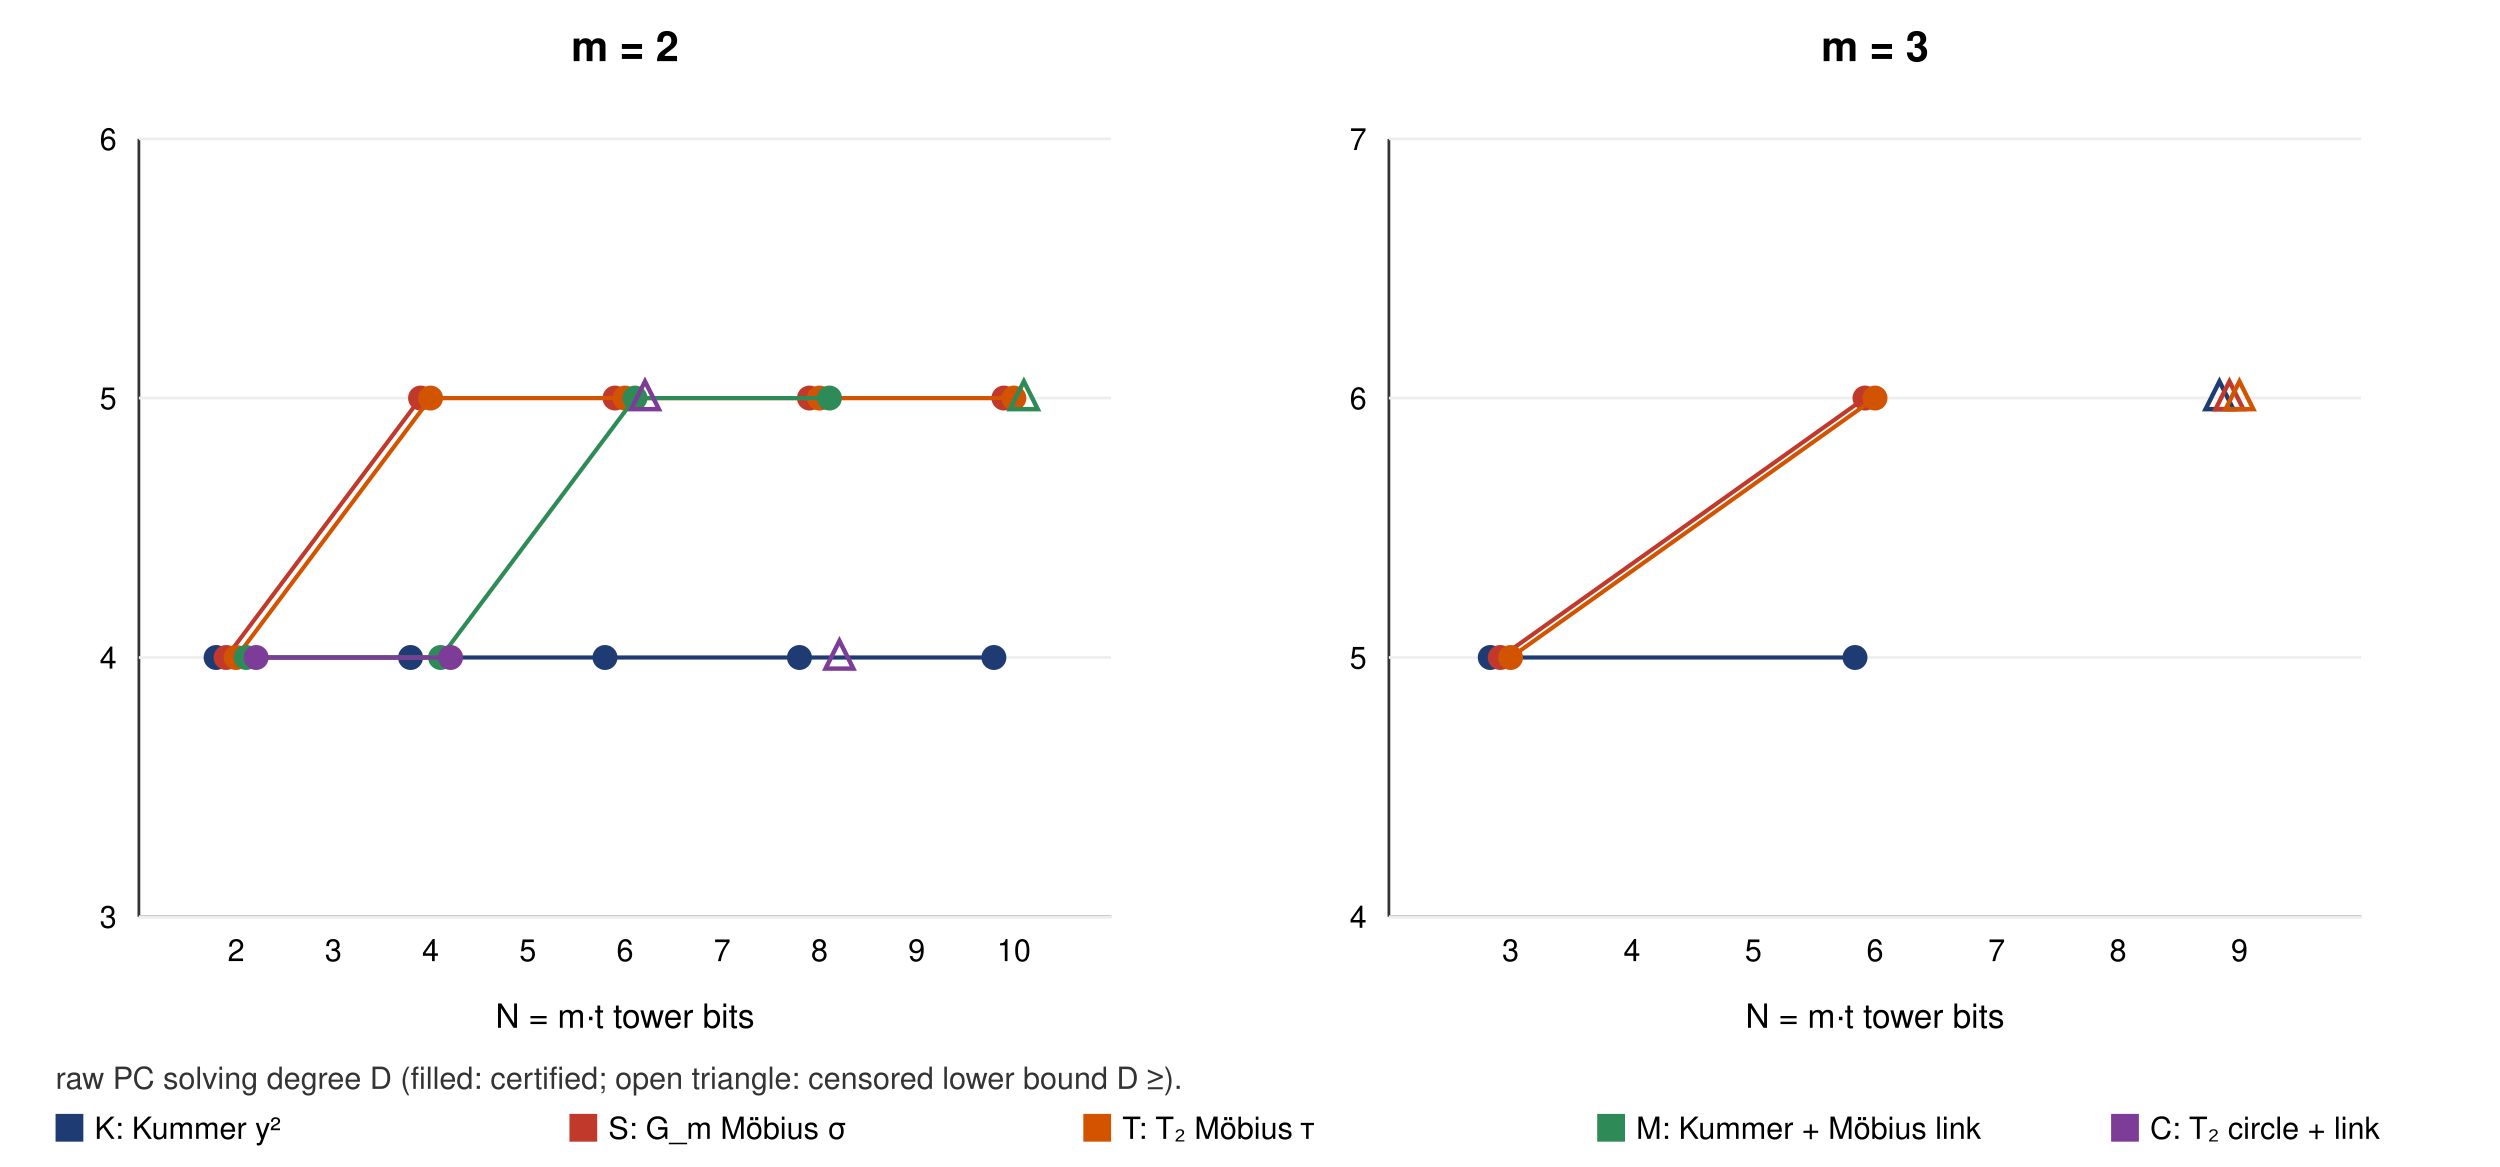
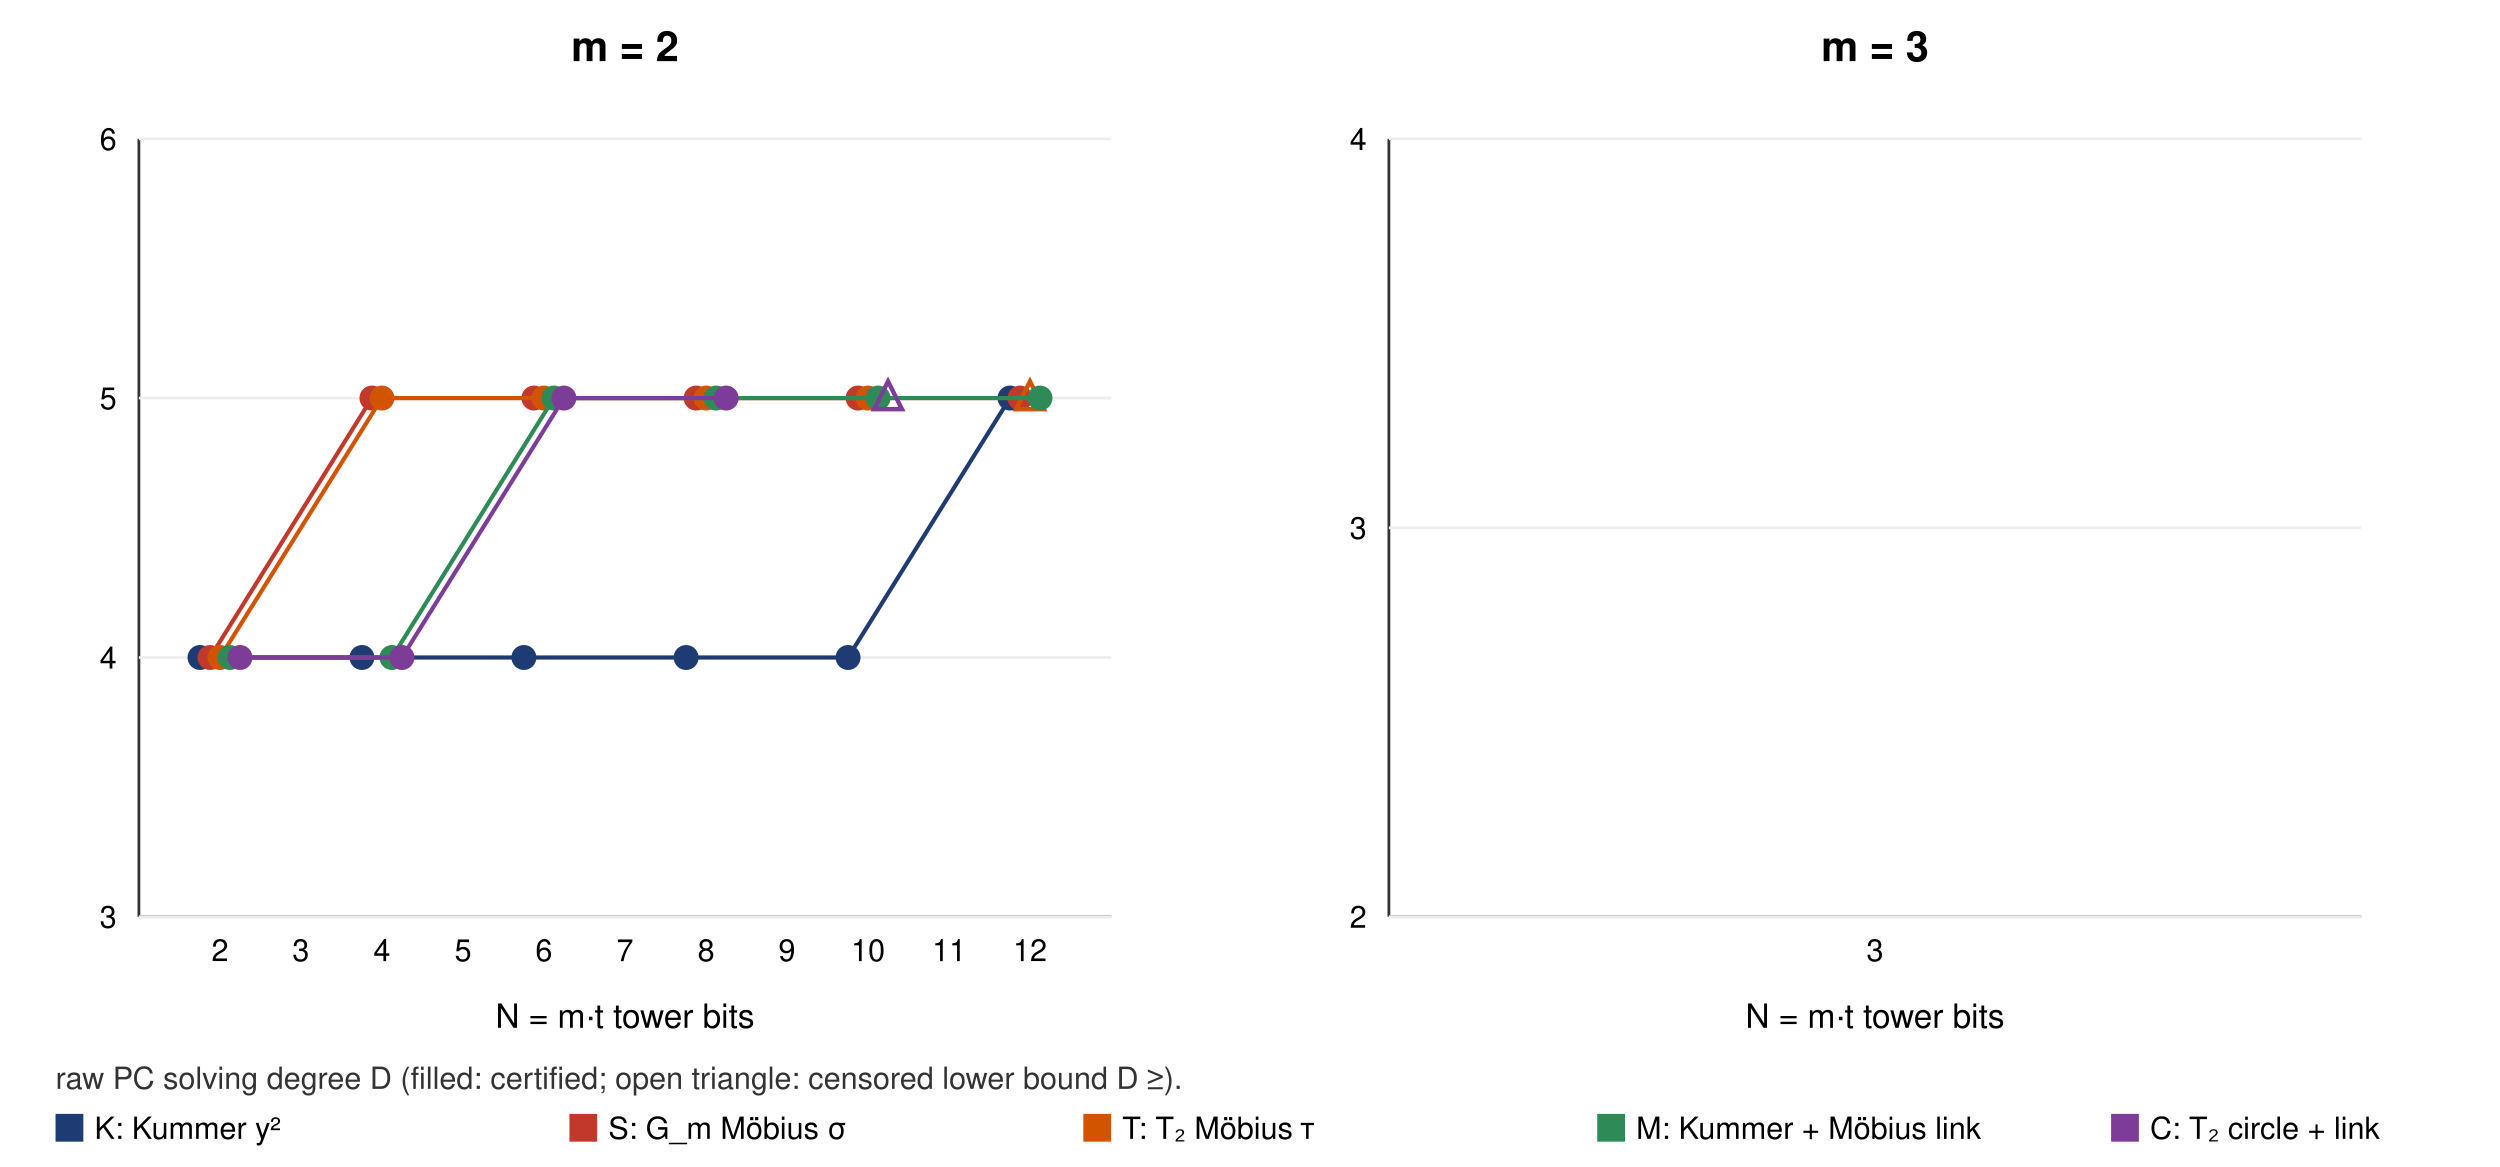
<svg xmlns="http://www.w3.org/2000/svg" width="900" height="420" font-family="Helvetica, Arial, sans-serif" style="background:#fff">
  <text x="225" y="22" text-anchor="middle" font-size="15" font-weight="bold">m = 2</text>
  <line x1="50.0" y1="330.0" x2="400.0" y2="330.0" stroke="#333" />
  <line x1="50.0" y1="330.0" x2="50.0" y2="50.0" stroke="#333" />
-   <text x="85.0" y="346" text-anchor="middle" font-size="11">2</text>
-   <text x="120.0" y="346" text-anchor="middle" font-size="11">3</text>
-   <text x="155.0" y="346" text-anchor="middle" font-size="11">4</text>
-   <text x="190.0" y="346" text-anchor="middle" font-size="11">5</text>
-   <text x="225.0" y="346" text-anchor="middle" font-size="11">6</text>
-   <text x="260.0" y="346" text-anchor="middle" font-size="11">7</text>
-   <text x="295.0" y="346" text-anchor="middle" font-size="11">8</text>
-   <text x="330.0" y="346" text-anchor="middle" font-size="11">9</text>
-   <text x="365.0" y="346" text-anchor="middle" font-size="11">10</text>
+   <text x="79.2" y="346" text-anchor="middle" font-size="11">2</text>
+   <text x="108.3" y="346" text-anchor="middle" font-size="11">3</text>
+   <text x="137.5" y="346" text-anchor="middle" font-size="11">4</text>
+   <text x="166.7" y="346" text-anchor="middle" font-size="11">5</text>
+   <text x="195.8" y="346" text-anchor="middle" font-size="11">6</text>
+   <text x="225.0" y="346" text-anchor="middle" font-size="11">7</text>
+   <text x="254.2" y="346" text-anchor="middle" font-size="11">8</text>
+   <text x="283.3" y="346" text-anchor="middle" font-size="11">9</text>
+   <text x="312.5" y="346" text-anchor="middle" font-size="11">10</text>
+   <text x="341.7" y="346" text-anchor="middle" font-size="11">11</text>
+   <text x="370.8" y="346" text-anchor="middle" font-size="11">12</text>
  <text x="42.0" y="334.0" text-anchor="end" font-size="11">3</text>
  <line x1="50.0" y1="330.0" x2="400.0" y2="330.0" stroke="#eee" />
  <text x="42.0" y="240.7" text-anchor="end" font-size="11">4</text>
  <line x1="50.0" y1="236.7" x2="400.0" y2="236.7" stroke="#eee" />
  <text x="42.0" y="147.3" text-anchor="end" font-size="11">5</text>
  <line x1="50.0" y1="143.3" x2="400.0" y2="143.3" stroke="#eee" />
  <text x="42.0" y="54.0" text-anchor="end" font-size="11">6</text>
  <line x1="50.0" y1="50.0" x2="400.0" y2="50.0" stroke="#eee" />
  <text x="225" y="370" text-anchor="middle" font-size="12">N = m·t tower bits</text>
-   <polyline fill="none" stroke="#1f3b73" stroke-width="1.5" points="77.8,236.7 147.8,236.7 217.8,236.7 287.8,236.7 357.8,236.7" />
-   <circle cx="77.8" cy="236.7" r="4.5" fill="#1f3b73" />
-   <circle cx="147.8" cy="236.7" r="4.5" fill="#1f3b73" />
-   <circle cx="217.8" cy="236.7" r="4.5" fill="#1f3b73" />
-   <circle cx="287.8" cy="236.7" r="4.5" fill="#1f3b73" />
-   <circle cx="357.8" cy="236.7" r="4.5" fill="#1f3b73" />
-   <polyline fill="none" stroke="#c0392b" stroke-width="1.5" points="81.4,236.7 151.4,143.3 221.4,143.3 291.4,143.3 361.4,143.3" />
-   <circle cx="81.4" cy="236.7" r="4.5" fill="#c0392b" />
-   <circle cx="151.4" cy="143.3" r="4.5" fill="#c0392b" />
-   <circle cx="221.4" cy="143.3" r="4.5" fill="#c0392b" />
-   <circle cx="291.4" cy="143.3" r="4.5" fill="#c0392b" />
-   <circle cx="361.4" cy="143.3" r="4.5" fill="#c0392b" />
-   <polyline fill="none" stroke="#d35400" stroke-width="1.5" points="85.0,236.7 155.0,143.3 225.0,143.3 295.0,143.3 365.0,143.3" />
-   <circle cx="85.0" cy="236.7" r="4.5" fill="#d35400" />
-   <circle cx="155.0" cy="143.3" r="4.5" fill="#d35400" />
-   <circle cx="225.0" cy="143.3" r="4.5" fill="#d35400" />
-   <circle cx="295.0" cy="143.3" r="4.5" fill="#d35400" />
-   <circle cx="365.0" cy="143.3" r="4.5" fill="#d35400" />
-   <polyline fill="none" stroke="#2e8b57" stroke-width="1.5" points="88.6,236.7 158.6,236.7 228.6,143.3 298.6,143.3" />
-   <circle cx="88.6" cy="236.7" r="4.5" fill="#2e8b57" />
-   <circle cx="158.6" cy="236.7" r="4.5" fill="#2e8b57" />
-   <circle cx="228.6" cy="143.3" r="4.5" fill="#2e8b57" />
-   <circle cx="298.6" cy="143.3" r="4.5" fill="#2e8b57" />
-   <path d="M363.6,147.3 L373.6,147.3 L368.6,137.3 Z" fill="none" stroke="#2e8b57" stroke-width="1.6" />
-   <polyline fill="none" stroke="#7d3c98" stroke-width="1.5" points="92.2,236.7 162.2,236.7" />
-   <circle cx="92.2" cy="236.7" r="4.5" fill="#7d3c98" />
-   <circle cx="162.2" cy="236.7" r="4.5" fill="#7d3c98" />
-   <path d="M227.2,147.3 L237.2,147.3 L232.2,137.3 Z" fill="none" stroke="#7d3c98" stroke-width="1.6" />
-   <path d="M297.2,240.7 L307.2,240.7 L302.2,230.7 Z" fill="none" stroke="#7d3c98" stroke-width="1.6" />
+   <polyline fill="none" stroke="#1f3b73" stroke-width="1.5" points="72.0,236.7 130.3,236.7 188.6,236.7 247.0,236.7 305.3,236.7 363.6,143.3" />
+   <circle cx="72.0" cy="236.7" r="4.5" fill="#1f3b73" />
+   <circle cx="130.3" cy="236.7" r="4.5" fill="#1f3b73" />
+   <circle cx="188.6" cy="236.7" r="4.5" fill="#1f3b73" />
+   <circle cx="247.0" cy="236.7" r="4.5" fill="#1f3b73" />
+   <circle cx="305.3" cy="236.7" r="4.5" fill="#1f3b73" />
+   <circle cx="363.6" cy="143.3" r="4.5" fill="#1f3b73" />
+   <polyline fill="none" stroke="#c0392b" stroke-width="1.5" points="75.6,236.7 133.9,143.3 192.2,143.3 250.6,143.3 308.9,143.3 367.2,143.3" />
+   <circle cx="75.6" cy="236.7" r="4.5" fill="#c0392b" />
+   <circle cx="133.9" cy="143.3" r="4.5" fill="#c0392b" />
+   <circle cx="192.2" cy="143.3" r="4.5" fill="#c0392b" />
+   <circle cx="250.6" cy="143.3" r="4.5" fill="#c0392b" />
+   <circle cx="308.9" cy="143.3" r="4.5" fill="#c0392b" />
+   <circle cx="367.2" cy="143.3" r="4.5" fill="#c0392b" />
+   <polyline fill="none" stroke="#d35400" stroke-width="1.5" points="79.2,236.7 137.5,143.3 195.8,143.3 254.2,143.3 312.5,143.3" />
+   <circle cx="79.2" cy="236.7" r="4.5" fill="#d35400" />
+   <circle cx="137.5" cy="143.3" r="4.5" fill="#d35400" />
+   <circle cx="195.8" cy="143.3" r="4.5" fill="#d35400" />
+   <circle cx="254.2" cy="143.3" r="4.5" fill="#d35400" />
+   <circle cx="312.5" cy="143.3" r="4.5" fill="#d35400" />
+   <path d="M365.8,147.3 L375.8,147.3 L370.8,137.3 Z" fill="none" stroke="#d35400" stroke-width="1.6" />
+   <polyline fill="none" stroke="#2e8b57" stroke-width="1.5" points="82.8,236.7 141.1,236.7 199.4,143.3 257.8,143.3 316.1,143.3 374.4,143.3" />
+   <circle cx="82.8" cy="236.7" r="4.5" fill="#2e8b57" />
+   <circle cx="141.1" cy="236.7" r="4.5" fill="#2e8b57" />
+   <circle cx="199.4" cy="143.3" r="4.5" fill="#2e8b57" />
+   <circle cx="257.8" cy="143.3" r="4.5" fill="#2e8b57" />
+   <circle cx="316.1" cy="143.3" r="4.5" fill="#2e8b57" />
+   <circle cx="374.4" cy="143.3" r="4.5" fill="#2e8b57" />
+   <polyline fill="none" stroke="#7d3c98" stroke-width="1.5" points="86.4,236.7 144.7,236.7 203.0,143.3 261.4,143.3" />
+   <circle cx="86.4" cy="236.7" r="4.5" fill="#7d3c98" />
+   <circle cx="144.7" cy="236.7" r="4.5" fill="#7d3c98" />
+   <circle cx="203.0" cy="143.3" r="4.5" fill="#7d3c98" />
+   <circle cx="261.4" cy="143.3" r="4.5" fill="#7d3c98" />
+   <path d="M314.7,147.3 L324.7,147.3 L319.7,137.3 Z" fill="none" stroke="#7d3c98" stroke-width="1.6" />
  <text x="675" y="22" text-anchor="middle" font-size="15" font-weight="bold">m = 3</text>
  <line x1="500.0" y1="330.0" x2="850.0" y2="330.0" stroke="#333" />
  <line x1="500.0" y1="330.0" x2="500.0" y2="50.0" stroke="#333" />
-   <text x="543.8" y="346" text-anchor="middle" font-size="11">3</text>
-   <text x="587.5" y="346" text-anchor="middle" font-size="11">4</text>
-   <text x="631.2" y="346" text-anchor="middle" font-size="11">5</text>
-   <text x="675.0" y="346" text-anchor="middle" font-size="11">6</text>
-   <text x="718.8" y="346" text-anchor="middle" font-size="11">7</text>
-   <text x="762.5" y="346" text-anchor="middle" font-size="11">8</text>
-   <text x="806.2" y="346" text-anchor="middle" font-size="11">9</text>
-   <text x="492.0" y="334.0" text-anchor="end" font-size="11">4</text>
+   <text x="675.0" y="346" text-anchor="middle" font-size="11">3</text>
+   <text x="492.0" y="334.0" text-anchor="end" font-size="11">2</text>
  <line x1="500.0" y1="330.0" x2="850.0" y2="330.0" stroke="#eee" />
-   <text x="492.0" y="240.7" text-anchor="end" font-size="11">5</text>
-   <line x1="500.0" y1="236.7" x2="850.0" y2="236.7" stroke="#eee" />
-   <text x="492.0" y="147.3" text-anchor="end" font-size="11">6</text>
-   <line x1="500.0" y1="143.3" x2="850.0" y2="143.3" stroke="#eee" />
-   <text x="492.0" y="54.0" text-anchor="end" font-size="11">7</text>
+   <text x="492.0" y="194.0" text-anchor="end" font-size="11">3</text>
+   <line x1="500.0" y1="190.0" x2="850.0" y2="190.0" stroke="#eee" />
+   <text x="492.0" y="54.0" text-anchor="end" font-size="11">4</text>
  <line x1="500.0" y1="50.0" x2="850.0" y2="50.0" stroke="#eee" />
  <text x="675" y="370" text-anchor="middle" font-size="12">N = m·t tower bits</text>
-   <polyline fill="none" stroke="#1f3b73" stroke-width="1.5" points="536.5,236.7 667.8,236.7" />
-   <circle cx="536.5" cy="236.7" r="4.5" fill="#1f3b73" />
-   <circle cx="667.8" cy="236.7" r="4.5" fill="#1f3b73" />
-   <path d="M794.0,147.3 L804.0,147.3 L799.0,137.3 Z" fill="none" stroke="#1f3b73" stroke-width="1.6" />
-   <polyline fill="none" stroke="#c0392b" stroke-width="1.5" points="540.1,236.7 671.4,143.3" />
-   <circle cx="540.1" cy="236.7" r="4.5" fill="#c0392b" />
-   <circle cx="671.4" cy="143.3" r="4.5" fill="#c0392b" />
-   <path d="M797.6,147.3 L807.6,147.3 L802.6,137.3 Z" fill="none" stroke="#c0392b" stroke-width="1.6" />
-   <polyline fill="none" stroke="#d35400" stroke-width="1.5" points="543.8,236.7 675.0,143.3" />
-   <circle cx="543.8" cy="236.7" r="4.5" fill="#d35400" />
-   <circle cx="675.0" cy="143.3" r="4.5" fill="#d35400" />
-   <path d="M801.2,147.3 L811.2,147.3 L806.2,137.3 Z" fill="none" stroke="#d35400" stroke-width="1.6" />
  <text x="20" y="392" font-size="11" fill="#333">raw PC solving degree D (filled: certified; open triangle: censored lower bound D ≥). </text>
  <rect x="20" y="401" width="10" height="10" fill="#1f3b73" />
  <text x="34" y="410" font-size="11">K: Kummer y²</text>
  <rect x="205" y="401" width="10" height="10" fill="#c0392b" />
  <text x="219" y="410" font-size="11">S: G_m Möbius σ</text>
  <rect x="390" y="401" width="10" height="10" fill="#d35400" />
  <text x="404" y="410" font-size="11">T: T₂ Möbius τ</text>
  <rect x="575" y="401" width="10" height="10" fill="#2e8b57" />
  <text x="589" y="410" font-size="11">M: Kummer + Möbius link</text>
  <rect x="760" y="401" width="10" height="10" fill="#7d3c98" />
  <text x="774" y="410" font-size="11">C: T₂ circle + link</text>
</svg>
